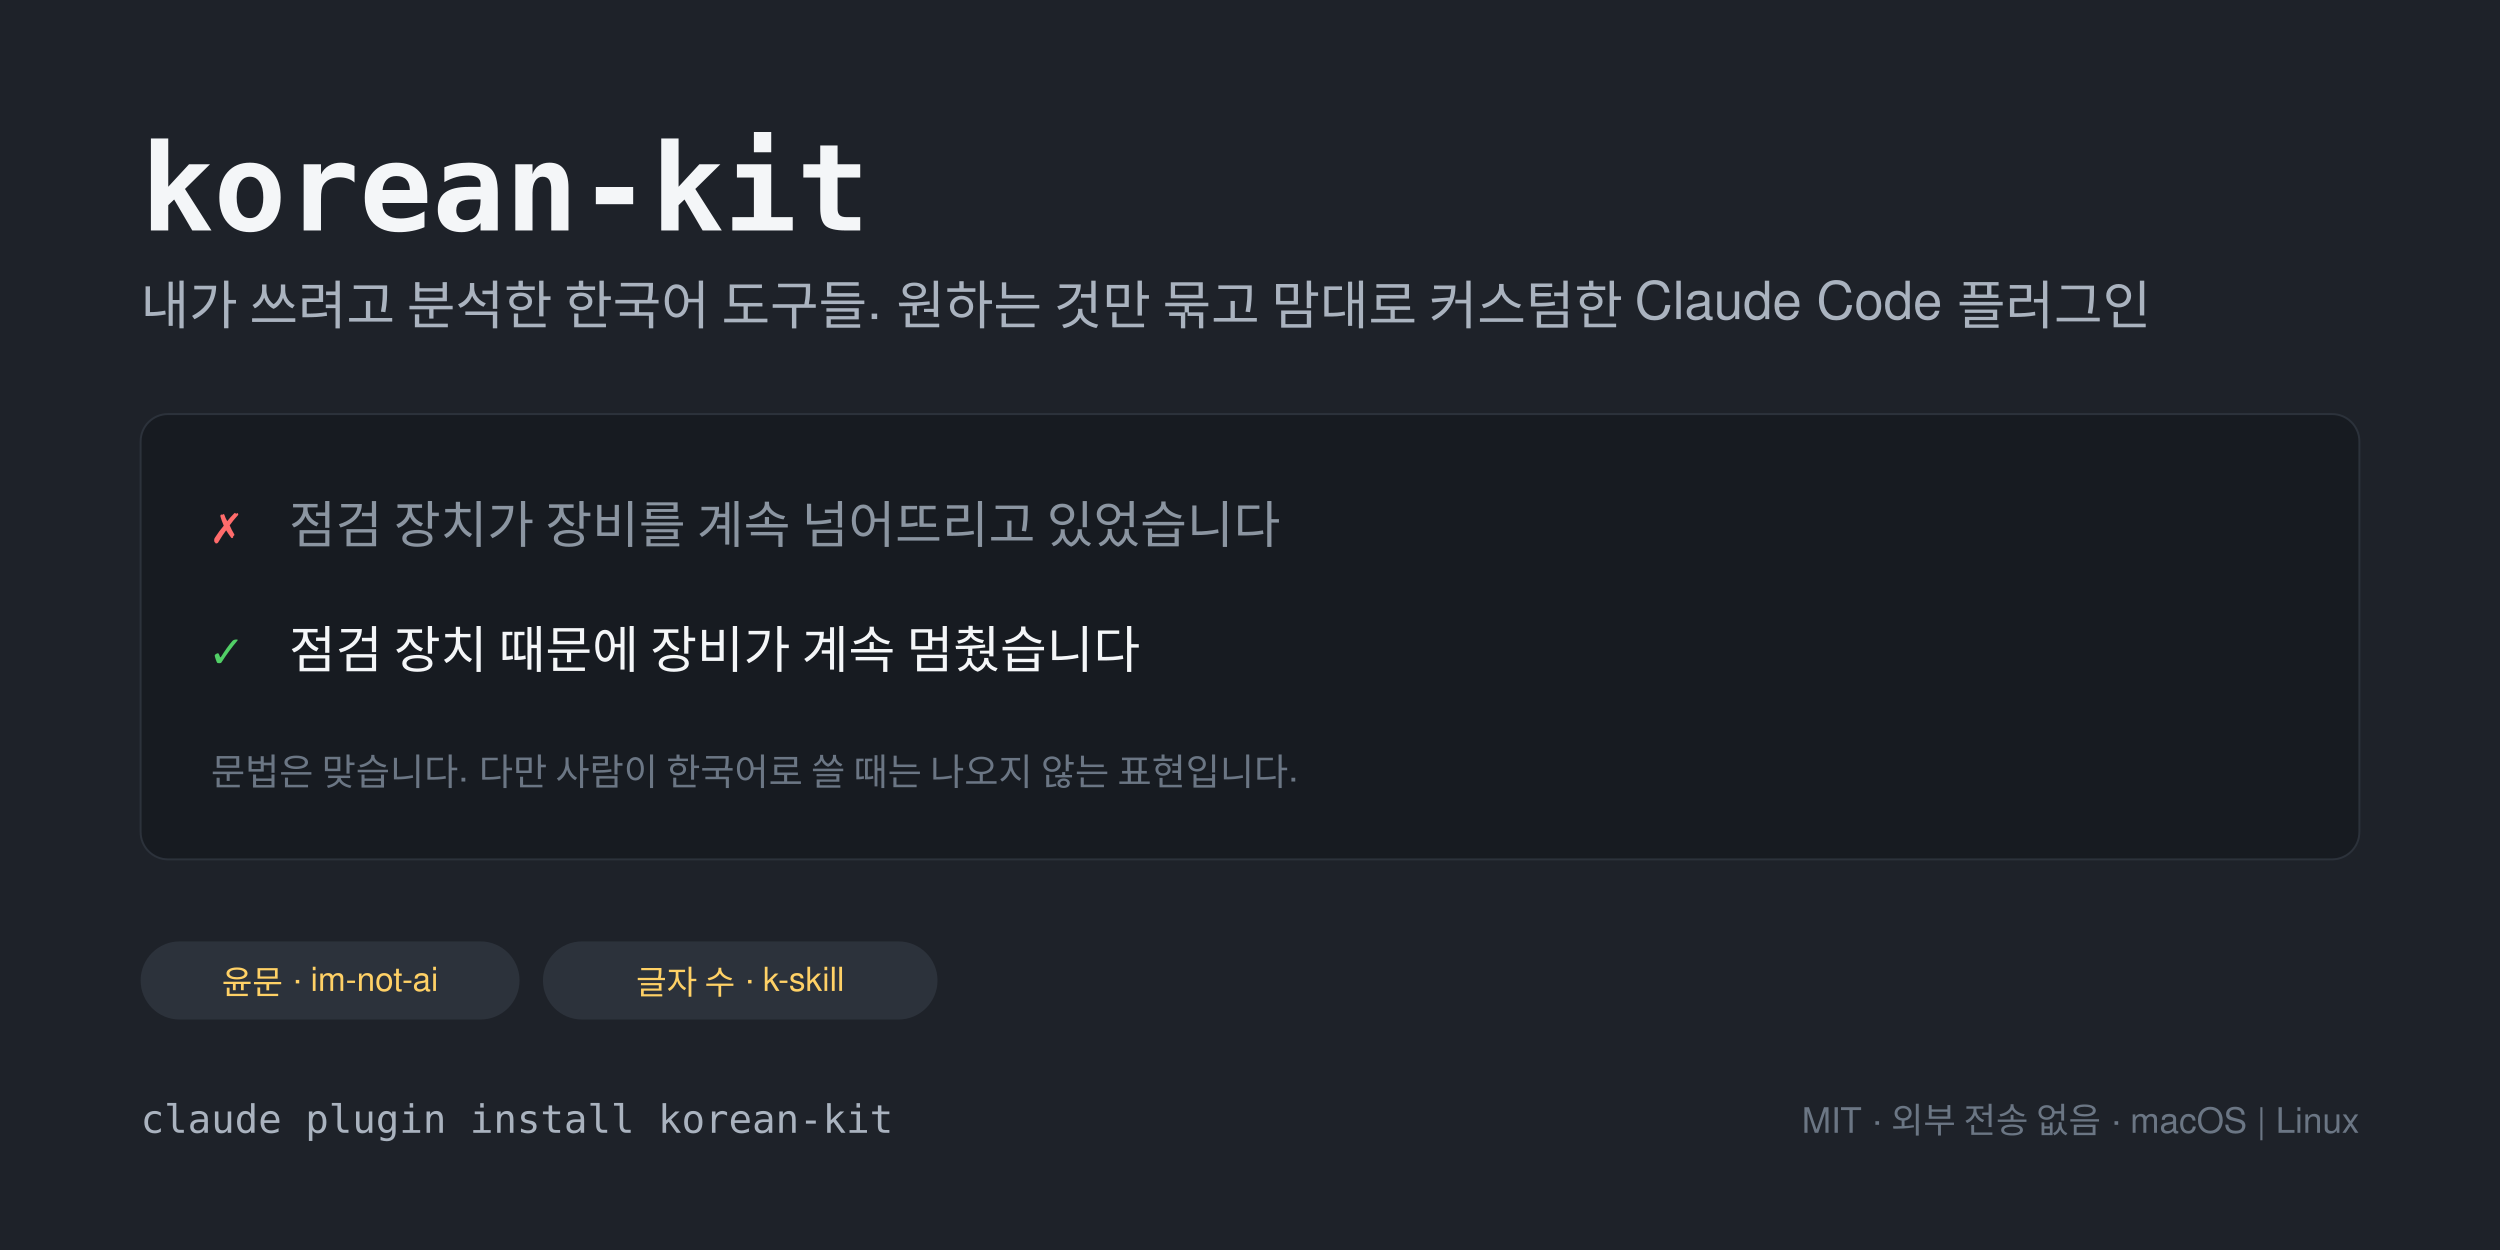
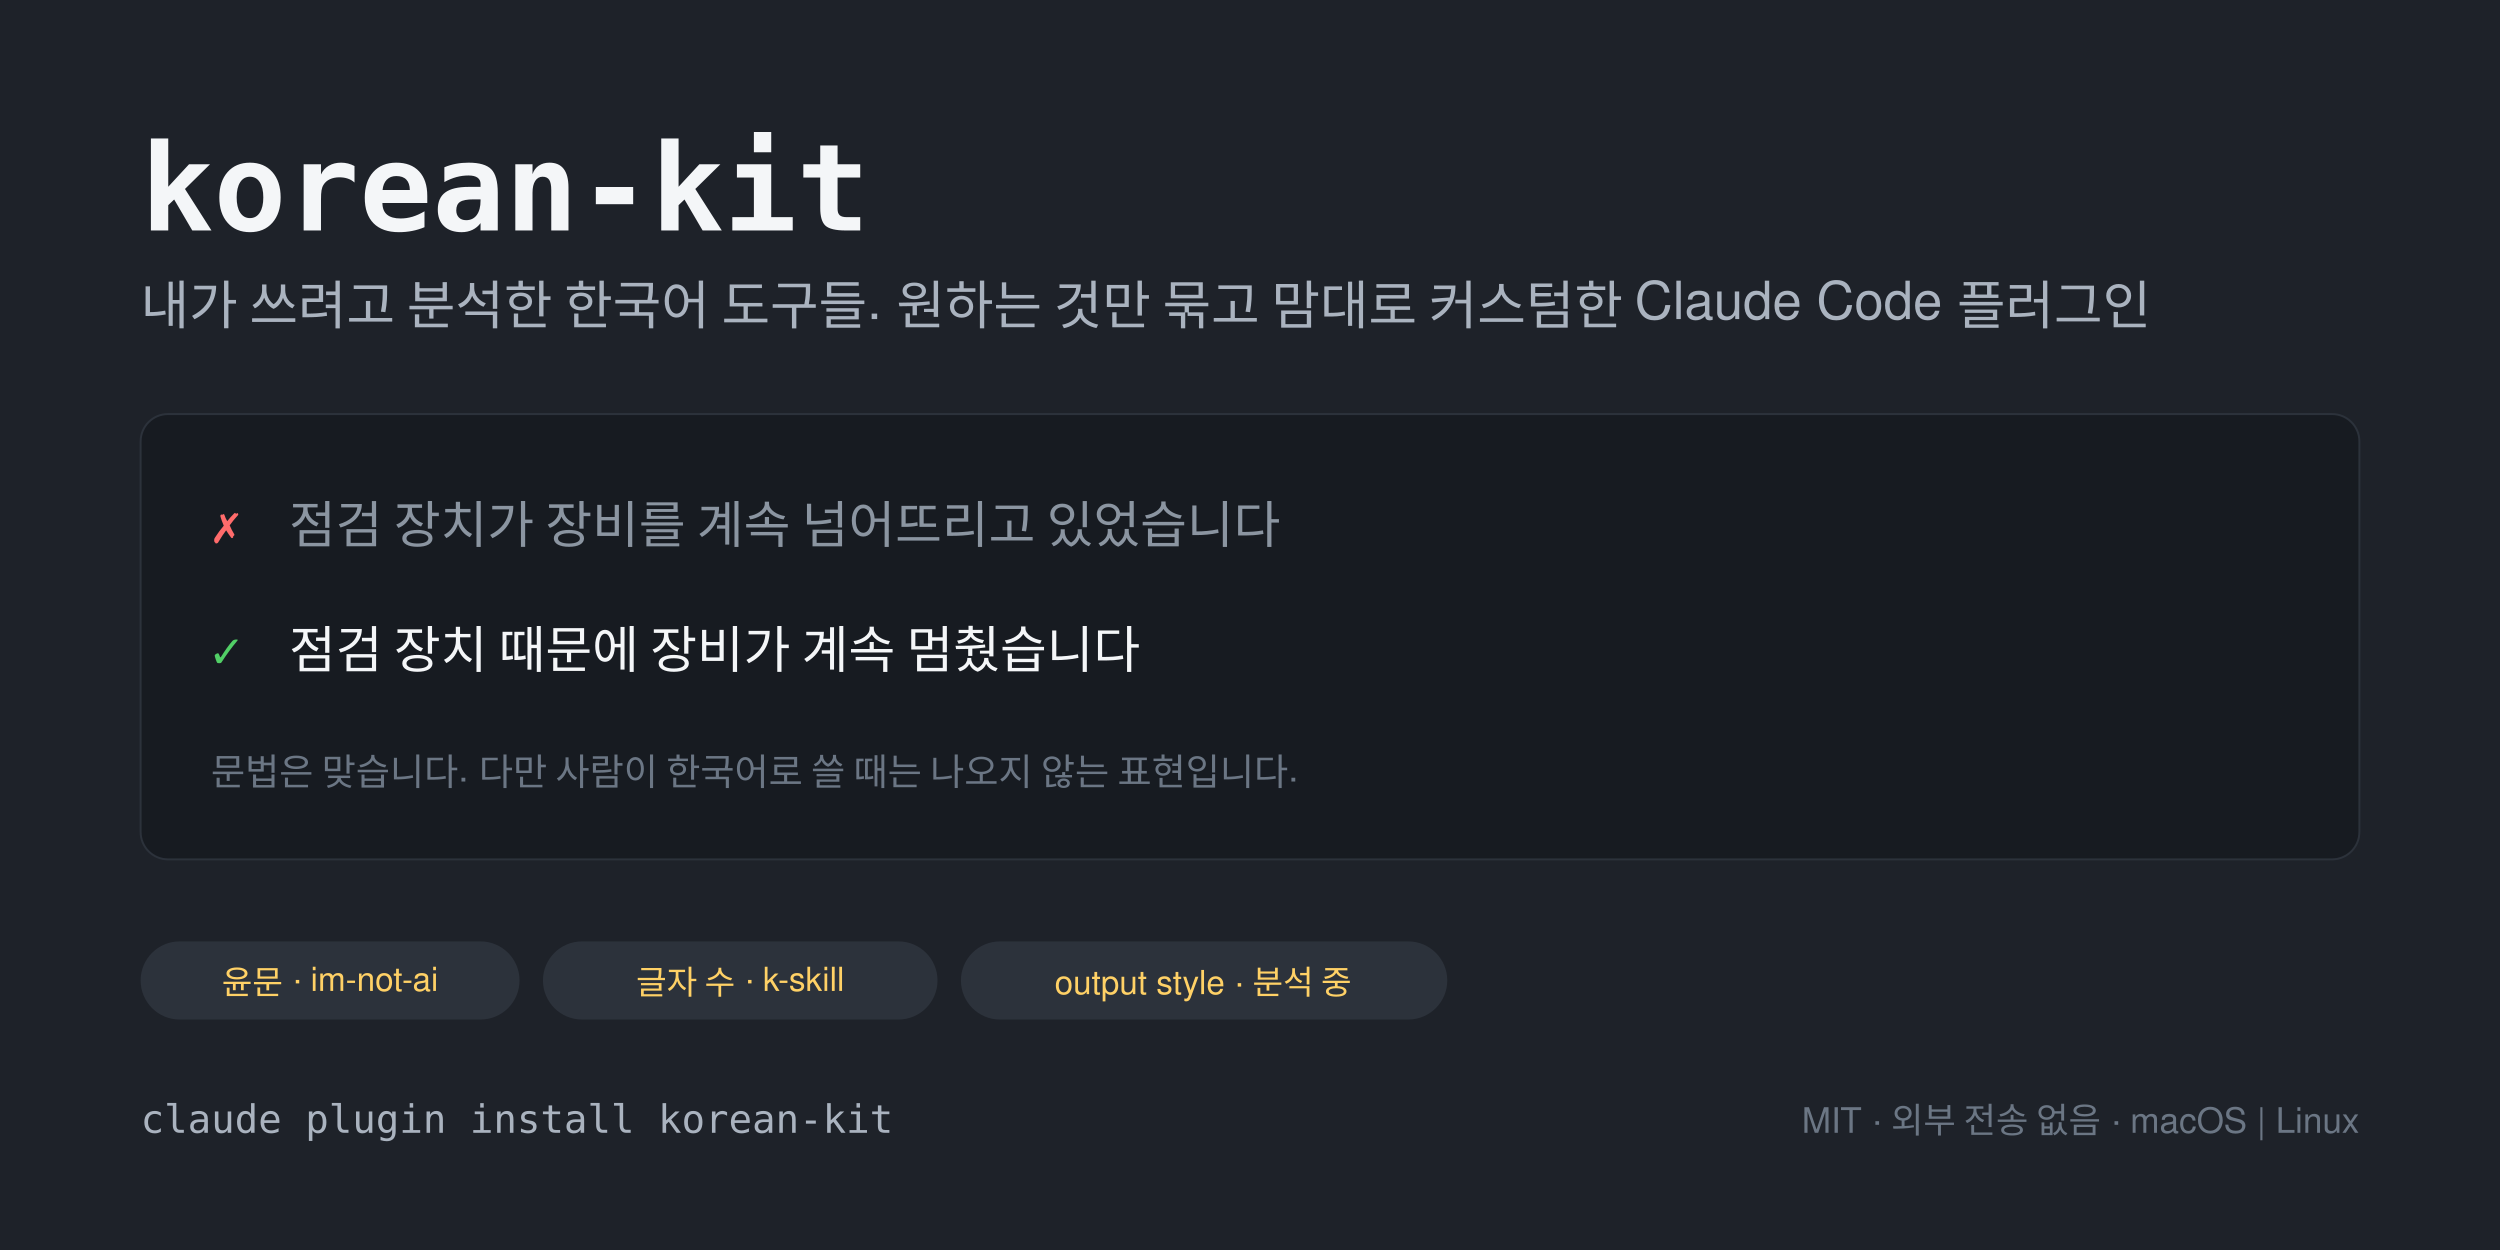
<svg xmlns="http://www.w3.org/2000/svg" width="1280" height="640" viewBox="0 0 1280 640" font-family="-apple-system, 'Apple SD Gothic Neo', 'Noto Sans KR', 'Malgun Gothic', Helvetica, Arial, sans-serif">
  <rect width="1280" height="640" fill="#1e2229" />
  <text x="72" y="118" font-size="62" font-weight="700" fill="#f4f6f8" font-family="SF Mono, Menlo, Consolas, monospace">korean-kit</text>
  <text x="72" y="166" font-size="27" fill="#aab3bf">내가 쓰려고 분석한 한국어 도구들. 원하는 것만 묶고 맘대로 커스텀한 Claude Code 플러그인</text>
  <rect x="72" y="212" width="1136" height="228" rx="14" fill="#171b21" stroke="#2c323b" stroke-width="1" />
  <text x="108" y="278" font-size="26" fill="#ff6b6b" font-family="SF Mono, Menlo, Consolas, monospace">✗</text>
  <text x="148" y="278" font-size="26" fill="#8b95a1">점검 장치가 장비를 계속 넘어뜨리고 있었습니다</text>
  <text x="108" y="342" font-size="26" fill="#51cf66" font-family="SF Mono, Menlo, Consolas, monospace">✓</text>
  <text x="148" y="342" font-size="26" fill="#f4f6f8">점검 장치 때문에 장비가 계속 멈췄습니다</text>
  <text x="108" y="402" font-size="19" fill="#6b7684">문법은 맞습니다. 다만 사람이 한국어로 쓸 때는 나오지 않는 표현입니다.</text>
  <rect x="72" y="482" width="194" height="40" rx="20" fill="#2c323b" />
  <text x="169" y="509" text-anchor="middle" font-size="17" fill="#ffd166">윤문 · im-not-ai</text>
  <rect x="278" y="482" width="202" height="40" rx="20" fill="#2c323b" />
  <text x="379" y="509" text-anchor="middle" font-size="17" fill="#ffd166">글자 수 · k-skill</text>
+   <rect x="492" y="482" width="249" height="40" rx="20" fill="#2c323b" />
+   <text x="616" y="509" text-anchor="middle" font-size="17" fill="#ffd166">output style · 분석 중</text>
  <text x="72" y="580" font-size="20" fill="#aab3bf" font-family="SF Mono, Menlo, Consolas, monospace">claude plugin install korean-kit</text>
  <text x="1208" y="580" text-anchor="end" font-size="18" fill="#6b7684">MIT · 외부 전송 없음 · macOS | Linux</text>
</svg>
